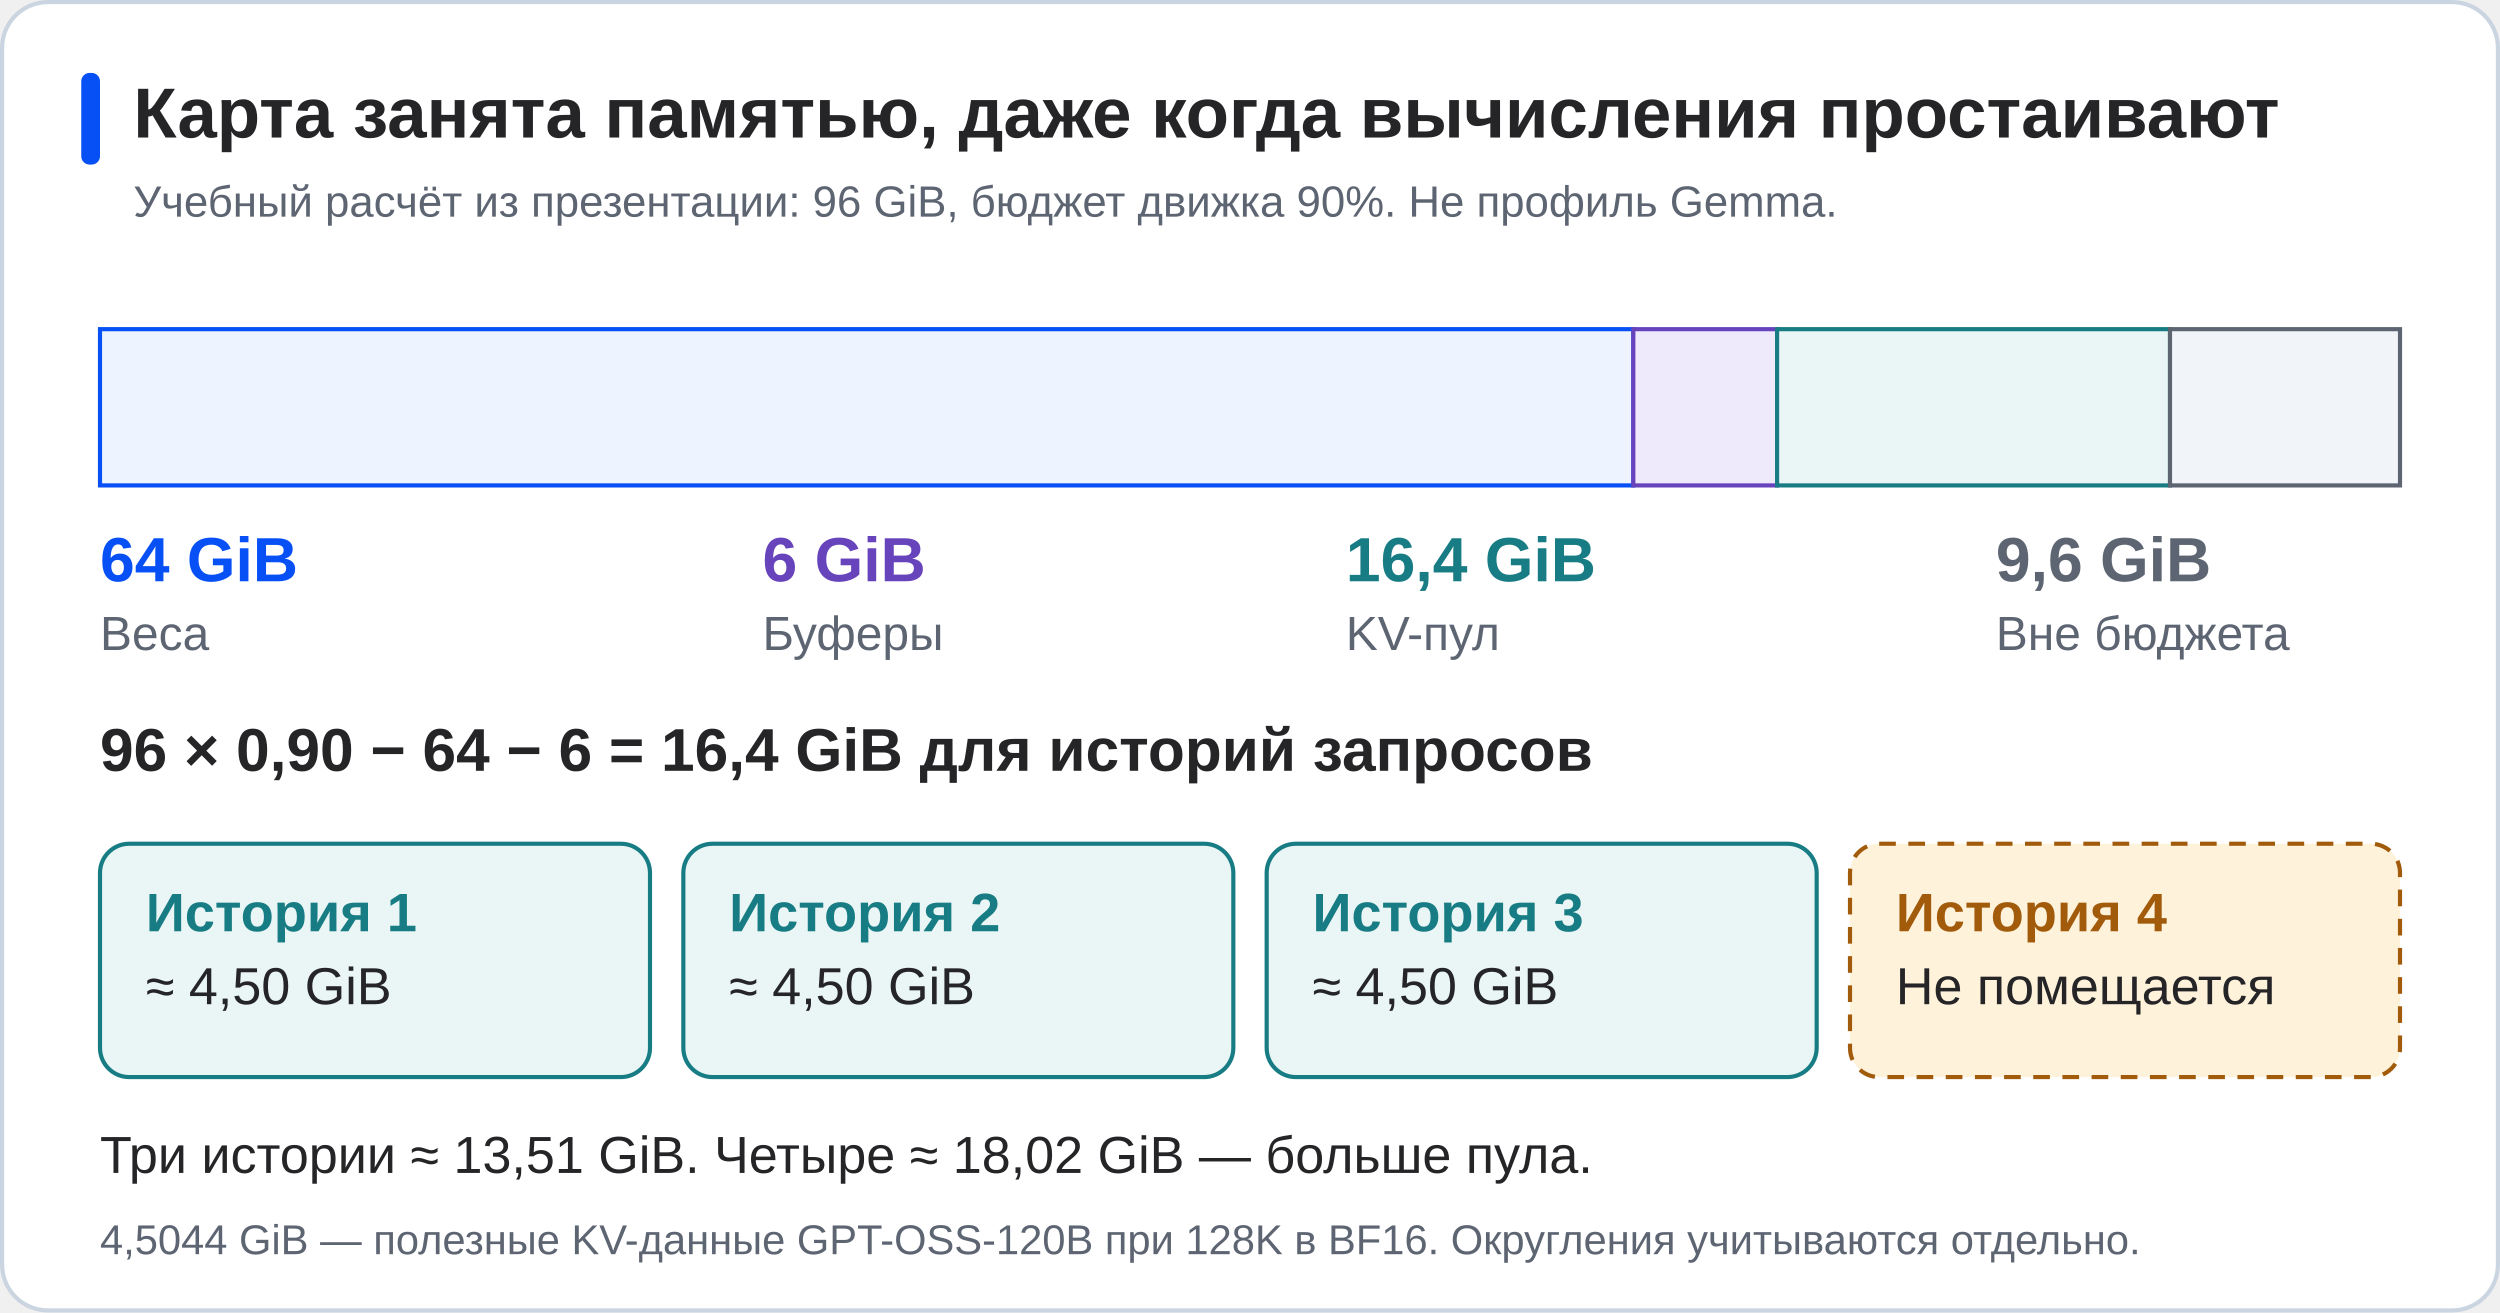
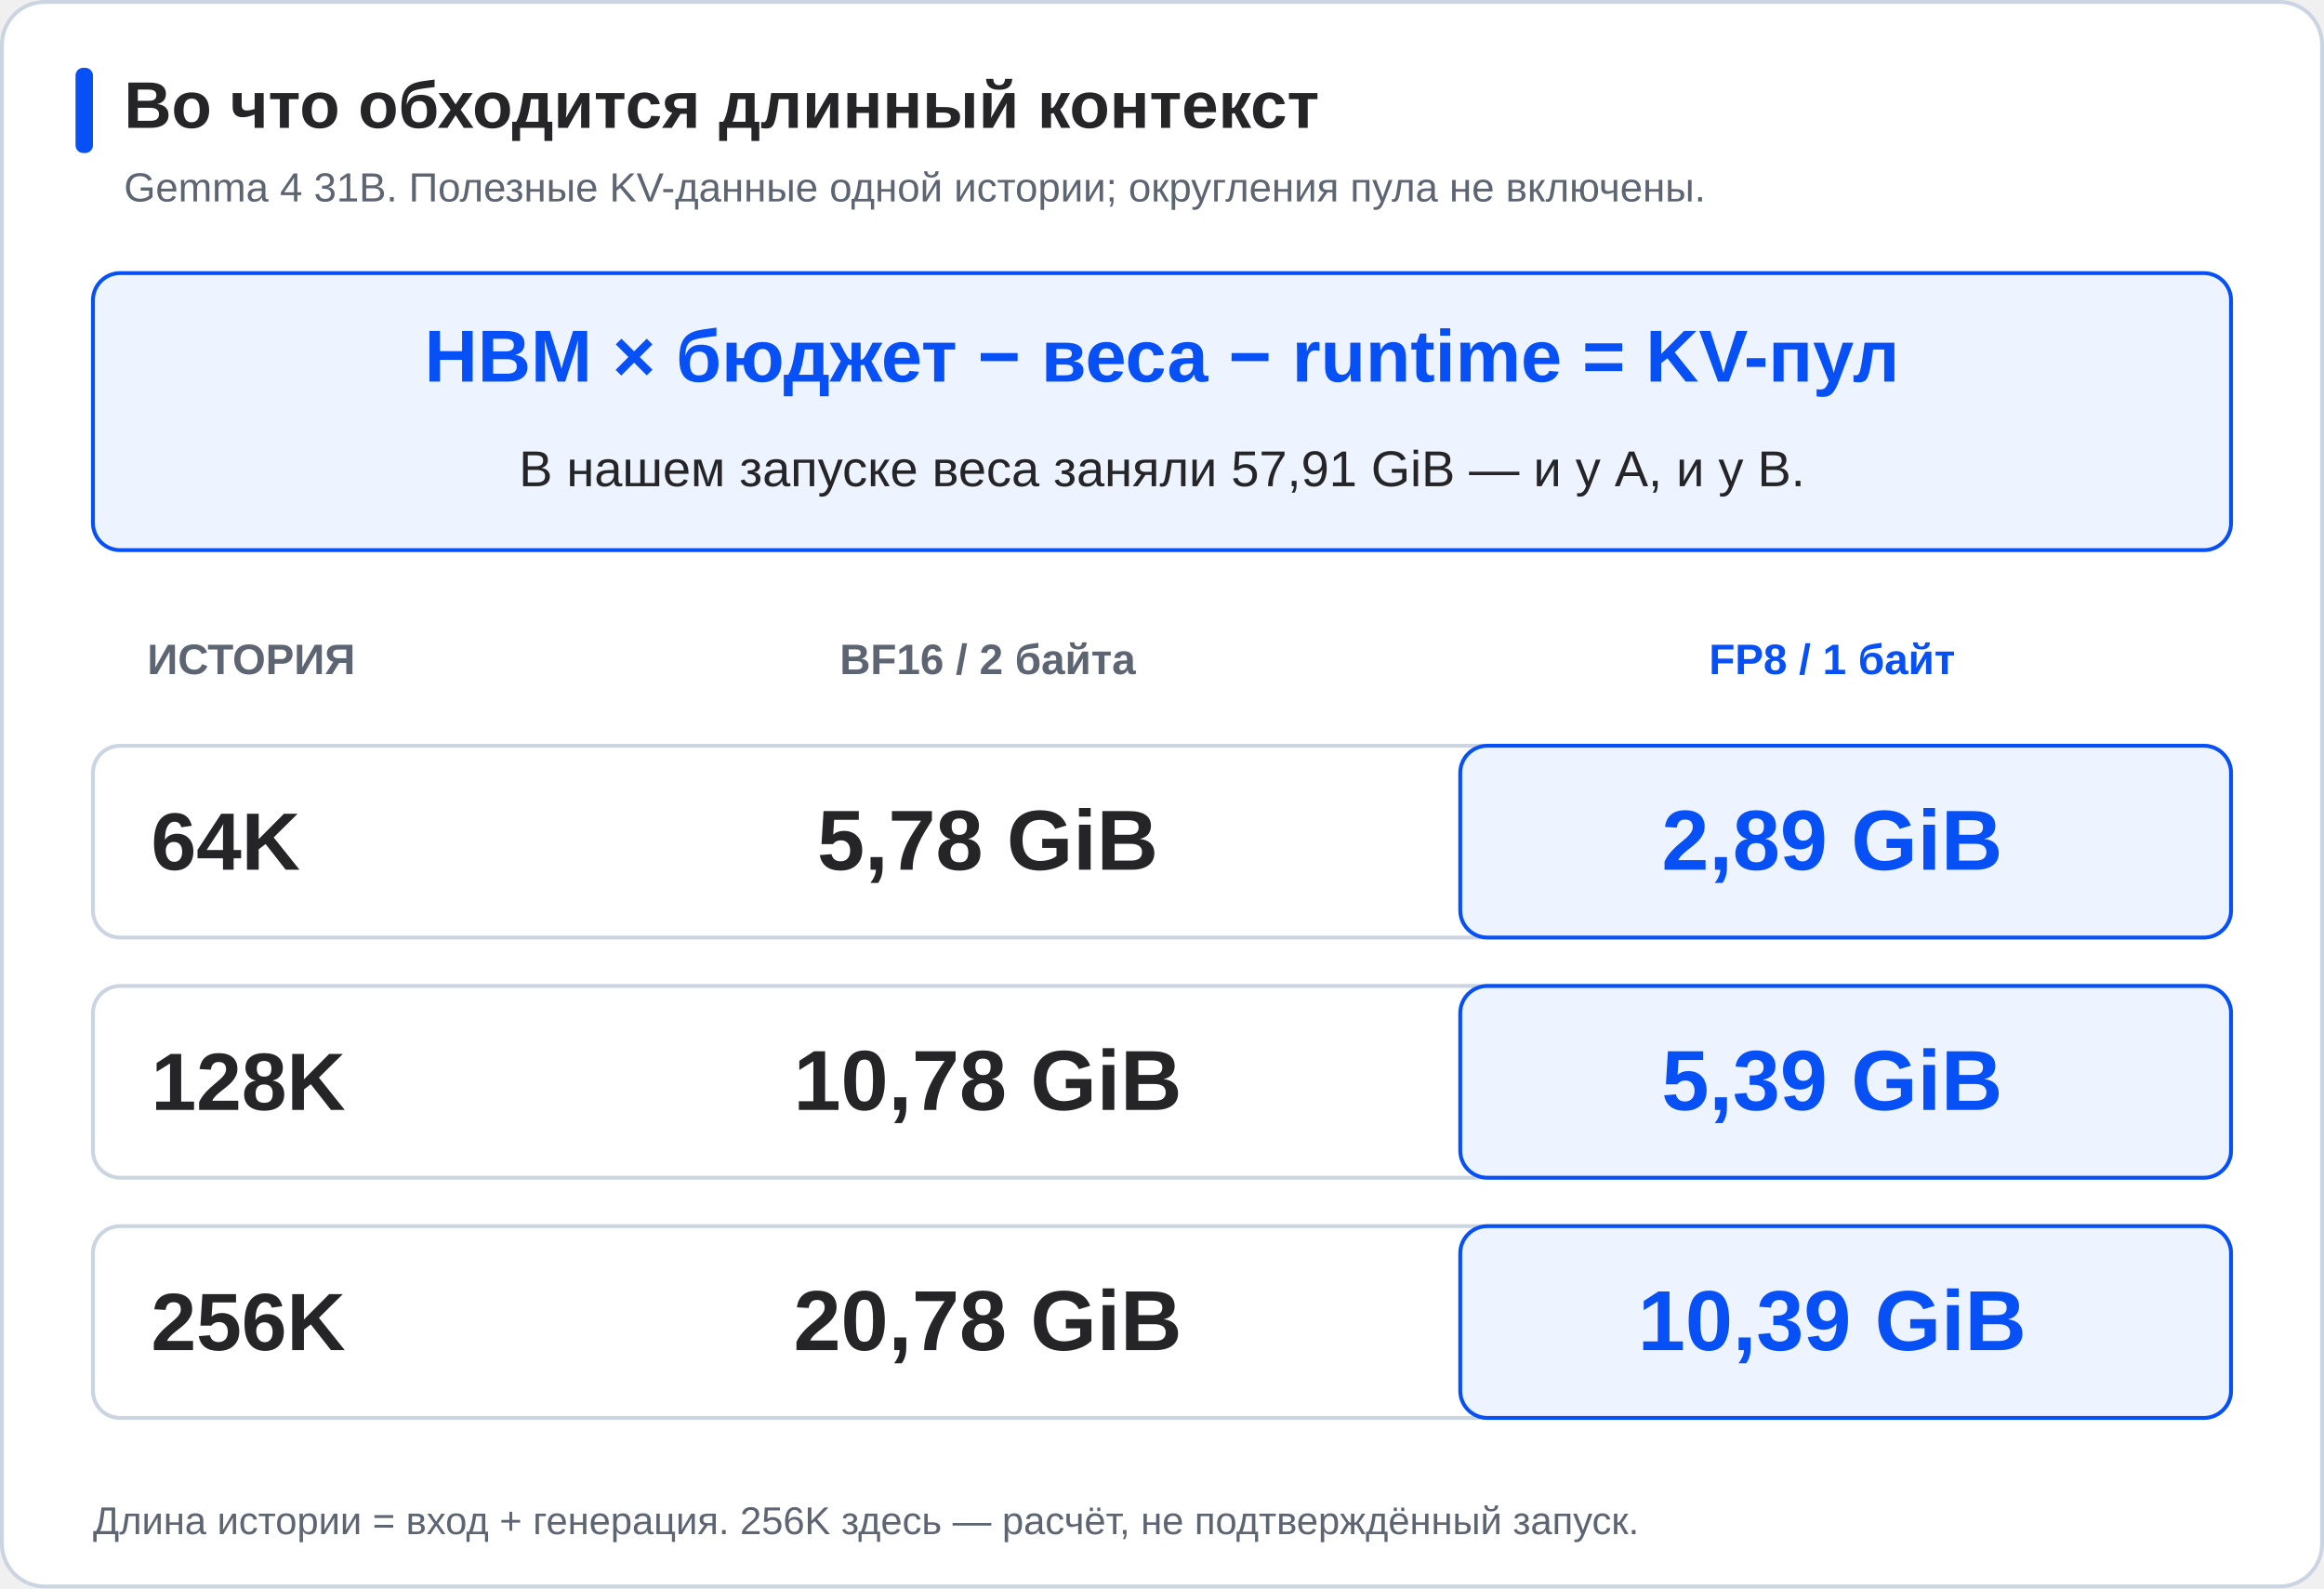
- <svg xmlns="http://www.w3.org/2000/svg" width="1200" height="630" viewBox="0 0 1200 630" role="img" aria-labelledby="title desc">
+ <svg xmlns="http://www.w3.org/2000/svg" width="1200" height="820" viewBox="0 0 1200 820" role="img" aria-labelledby="title desc">
  <defs>
    <marker id="arrow" viewBox="0 0 10 10" refX="9" refY="5" markerWidth="8" markerHeight="8" orient="auto-start-reverse">
      <path d="M 0 0 L 10 5 L 0 10 z" fill="context-stroke" />
    </marker>
  </defs>
  <style>text{font-family:Arial,Helvetica,sans-serif} .title{font-weight:700} </style>
-   <rect x="1" y="1" width="1198" height="628" rx="22" fill="#ffffff" stroke="#cbd5e1" stroke-width="2" />
+   <rect x="1" y="1" width="1198" height="818" rx="22" fill="#ffffff" stroke="#cbd5e1" stroke-width="2" />
  <rect x="40" y="36" width="7" height="42" rx="3" fill="#0750f5" stroke="#0750f5" stroke-width="2" />
  <text x="64" y="66" font-size="34" fill="#252528" text-anchor="start" font-weight="700">
-     <tspan x="64" dy="0">Карта занята памятью, даже когда вычисления простаивают</tspan>
+     <tspan x="64" dy="0">Во что обходится длинный контекст</tspan>
  </text>
  <text x="64" y="104" font-size="21" fill="#5e6572" text-anchor="start">
-     <tspan x="64" dy="0">Учебный расчёт из презентации: 96 GiB, бюджет движка 90%. Не профиль Gemma.</tspan>
+     <tspan x="64" dy="0">Gemma 4 31B. Полезные KV-данные одной истории; округления пула не включены.</tspan>
  </text>
-   <rect x="48" y="158" width="736.0" height="75" rx="0" fill="#edf3ff" stroke="#0750f5" stroke-width="2" />
-   <rect x="784.0" y="158" width="69.0" height="75" rx="0" fill="#efe9fc" stroke="#6844bc" stroke-width="2" />
-   <rect x="853.0" y="158" width="188.6" height="75" rx="0" fill="#eaf6f5" stroke="#177c83" stroke-width="2" />
-   <rect x="1041.6" y="158" width="110.4" height="75" rx="0" fill="#f1f4f8" stroke="#5e6572" stroke-width="2" />
-   <text x="48" y="279" font-size="30" fill="#0750f5" text-anchor="start" font-weight="700">
-     <tspan x="48" dy="0">64 GiB</tspan>
+   <rect x="48" y="141" width="1104" height="143" rx="14" fill="#edf3ff" stroke="#0750f5" stroke-width="2" />
+   <text x="600" y="197" font-size="38" fill="#0750f5" text-anchor="middle" font-weight="700">
+     <tspan x="600" dy="0">HBM × бюджет − веса − runtime = KV-пул</tspan>
  </text>
-   <text x="48" y="312" font-size="23" fill="#5e6572" text-anchor="start">
-     <tspan x="48" dy="0">Веса</tspan>
+   <text x="600" y="251" font-size="26" fill="#252528" text-anchor="middle">
+     <tspan x="600" dy="0">В нашем запуске веса заняли 57,91 GiB — и у A, и у B.</tspan>
  </text>
-   <text x="366" y="279" font-size="30" fill="#6844bc" text-anchor="start" font-weight="700">
-     <tspan x="366" dy="0">6 GiB</tspan>
+   <text x="76" y="348" font-size="22" fill="#5e6572" text-anchor="start" font-weight="700">
+     <tspan x="76" dy="0">ИСТОРИЯ</tspan>
  </text>
-   <text x="366" y="312" font-size="23" fill="#5e6572" text-anchor="start">
-     <tspan x="366" dy="0">Буферы</tspan>
+   <text x="510" y="348" font-size="22" fill="#5e6572" text-anchor="middle" font-weight="700">
+     <tspan x="510" dy="0">BF16 / 2 байта</tspan>
  </text>
-   <text x="646" y="279" font-size="30" fill="#177c83" text-anchor="start" font-weight="700">
-     <tspan x="646" dy="0">16,4 GiB</tspan>
+   <text x="946" y="348" font-size="22" fill="#0750f5" text-anchor="middle" font-weight="700">
+     <tspan x="946" dy="0">FP8 / 1 байт</tspan>
  </text>
-   <text x="646" y="312" font-size="23" fill="#5e6572" text-anchor="start">
-     <tspan x="646" dy="0">KV-пул</tspan>
+   <rect x="48" y="385" width="1104" height="99" rx="14" fill="#ffffff" stroke="#cbd5e1" stroke-width="2" />
+   <rect x="754" y="385" width="398" height="99" rx="14" fill="#edf3ff" stroke="#0750f5" stroke-width="2" />
+   <text x="78" y="449" font-size="42" fill="#252528" text-anchor="start" font-weight="700">
+     <tspan x="78" dy="0">64K</tspan>
  </text>
-   <text x="958" y="279" font-size="30" fill="#5e6572" text-anchor="start" font-weight="700">
-     <tspan x="958" dy="0">9,6 GiB</tspan>
+   <text x="510" y="449" font-size="44" fill="#252528" text-anchor="middle" font-weight="700">
+     <tspan x="510" dy="0">5,78 GiB</tspan>
  </text>
-   <text x="958" y="312" font-size="23" fill="#5e6572" text-anchor="start">
-     <tspan x="958" dy="0">Вне бюджета</tspan>
+   <text x="946" y="449" font-size="44" fill="#0750f5" text-anchor="middle" font-weight="700">
+     <tspan x="946" dy="0">2,89 GiB</tspan>
  </text>
-   <text x="48" y="370" font-size="29" fill="#252528" text-anchor="start" font-weight="700">
-     <tspan x="48" dy="0">96 × 0,90 − 64 − 6 = 16,4 GiB для историй запросов</tspan>
+   <rect x="48" y="509" width="1104" height="99" rx="14" fill="#ffffff" stroke="#cbd5e1" stroke-width="2" />
+   <rect x="754" y="509" width="398" height="99" rx="14" fill="#edf3ff" stroke="#0750f5" stroke-width="2" />
+   <text x="78" y="573" font-size="42" fill="#252528" text-anchor="start" font-weight="700">
+     <tspan x="78" dy="0">128K</tspan>
  </text>
-   <rect x="48" y="405" width="264" height="112" rx="14" fill="#eaf6f5" stroke="#177c83" stroke-width="2" />
-   <text x="70" y="447" font-size="26" fill="#177c83" text-anchor="start" font-weight="700">
-     <tspan x="70" dy="0">История 1</tspan>
+   <text x="510" y="573" font-size="44" fill="#252528" text-anchor="middle" font-weight="700">
+     <tspan x="510" dy="0">10,78 GiB</tspan>
  </text>
-   <text x="70" y="482" font-size="25" fill="#252528" text-anchor="start">
-     <tspan x="70" dy="0">≈ 4,50 GiB</tspan>
+   <text x="946" y="573" font-size="44" fill="#0750f5" text-anchor="middle" font-weight="700">
+     <tspan x="946" dy="0">5,39 GiB</tspan>
  </text>
-   <rect x="328" y="405" width="264" height="112" rx="14" fill="#eaf6f5" stroke="#177c83" stroke-width="2" />
-   <text x="350" y="447" font-size="26" fill="#177c83" text-anchor="start" font-weight="700">
-     <tspan x="350" dy="0">История 2</tspan>
+   <rect x="48" y="633" width="1104" height="99" rx="14" fill="#ffffff" stroke="#cbd5e1" stroke-width="2" />
+   <rect x="754" y="633" width="398" height="99" rx="14" fill="#edf3ff" stroke="#0750f5" stroke-width="2" />
+   <text x="78" y="697" font-size="42" fill="#252528" text-anchor="start" font-weight="700">
+     <tspan x="78" dy="0">256K</tspan>
  </text>
-   <text x="350" y="482" font-size="25" fill="#252528" text-anchor="start">
-     <tspan x="350" dy="0">≈ 4,50 GiB</tspan>
+   <text x="510" y="697" font-size="44" fill="#252528" text-anchor="middle" font-weight="700">
+     <tspan x="510" dy="0">20,78 GiB</tspan>
  </text>
-   <rect x="608" y="405" width="264" height="112" rx="14" fill="#eaf6f5" stroke="#177c83" stroke-width="2" />
-   <text x="630" y="447" font-size="26" fill="#177c83" text-anchor="start" font-weight="700">
-     <tspan x="630" dy="0">История 3</tspan>
+   <text x="946" y="697" font-size="44" fill="#0750f5" text-anchor="middle" font-weight="700">
+     <tspan x="946" dy="0">10,39 GiB</tspan>
  </text>
-   <text x="630" y="482" font-size="25" fill="#252528" text-anchor="start">
-     <tspan x="630" dy="0">≈ 4,50 GiB</tspan>
-   </text>
-   <rect x="888" y="405" width="264" height="112" rx="14" fill="#fff2da" stroke="#a15b0b" stroke-width="2" stroke-dasharray="8 6" />
-   <text x="910" y="447" font-size="26" fill="#a15b0b" text-anchor="start" font-weight="700">
-     <tspan x="910" dy="0">История 4</tspan>
-   </text>
-   <text x="910" y="482" font-size="25" fill="#252528" text-anchor="start">
-     <tspan x="910" dy="0">Не помещается</tspan>
-   </text>
-   <text x="48" y="563" font-size="25" fill="#252528" text-anchor="start">
-     <tspan x="48" dy="0">Три истории ≈ 13,51 GiB. Четыре ≈ 18,02 GiB — больше пула.</tspan>
-   </text>
-   <text x="48" y="602" font-size="20" fill="#5e6572" text-anchor="start">
-     <tspan x="48" dy="0">4,5044 GiB — полезные KV-данные GPT-OSS-120B при 128K в BF16. Округления учитываются отдельно.</tspan>
+   <text x="48" y="792" font-size="20" fill="#5e6572" text-anchor="start">
+     <tspan x="48" dy="0">Длина истории = вход + генерация. 256K здесь — расчёт, не подтверждённый запуск.</tspan>
  </text>
</svg>
